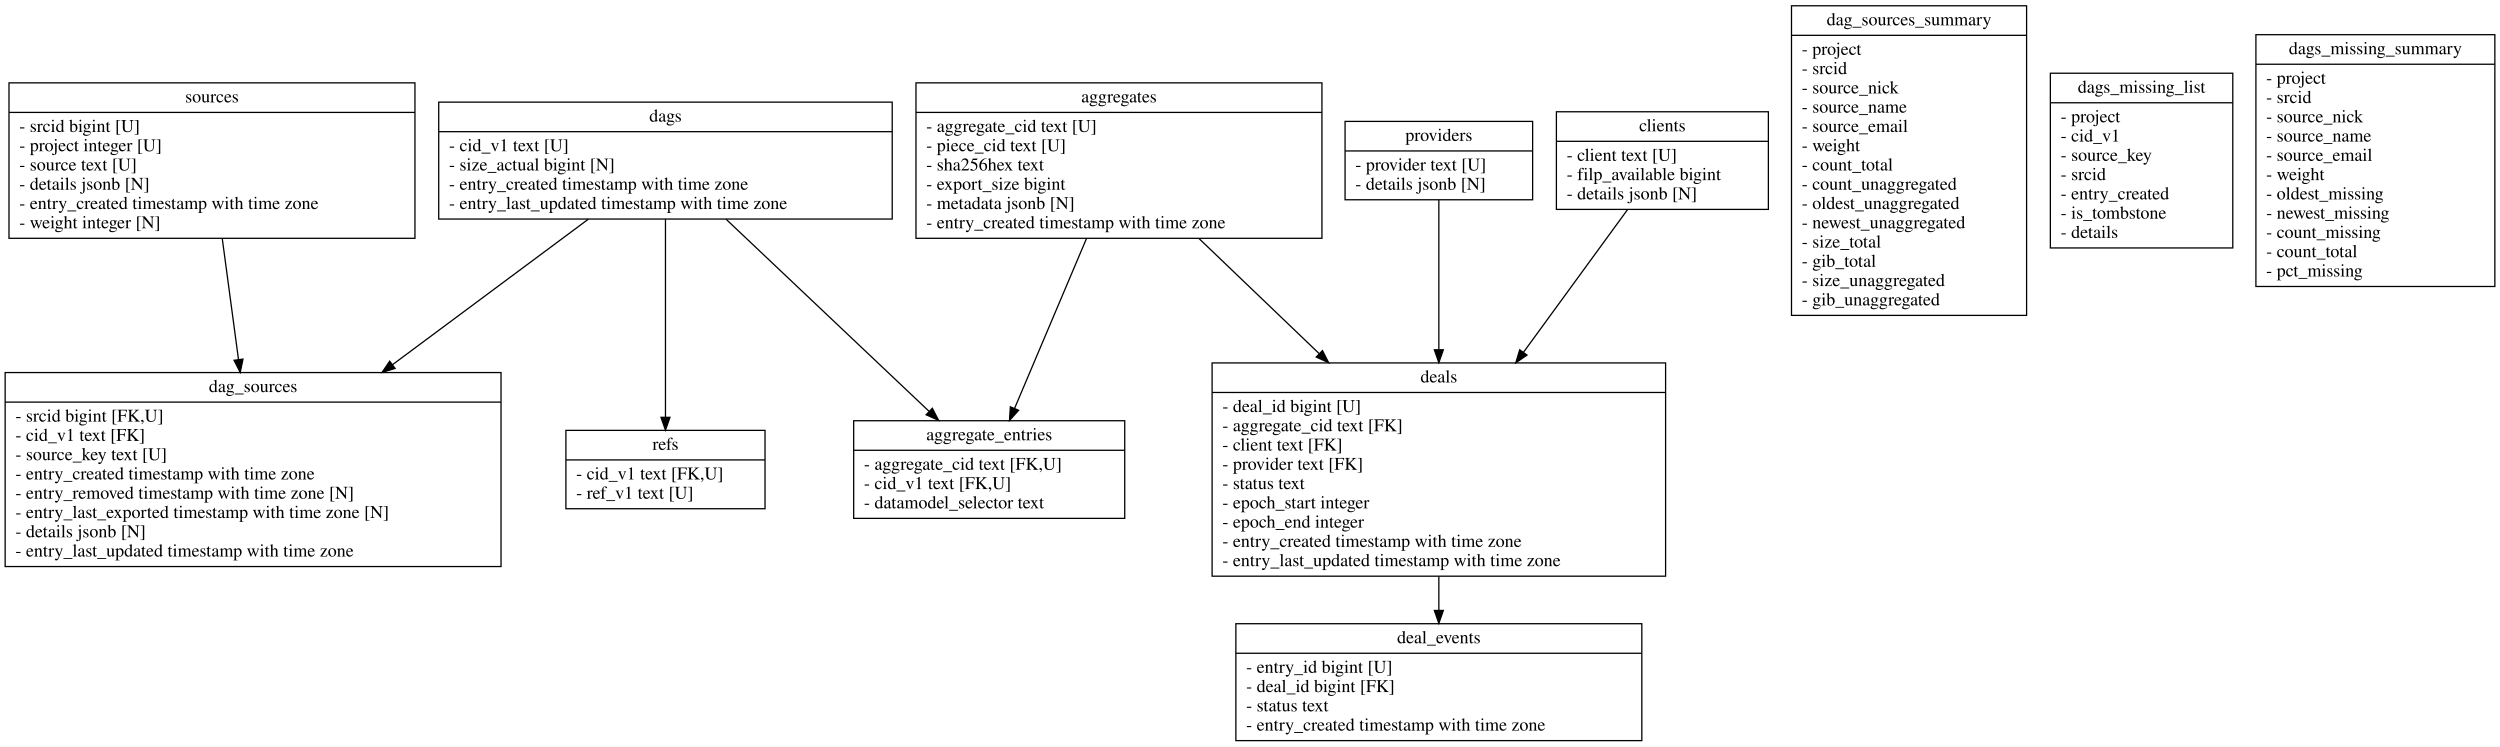
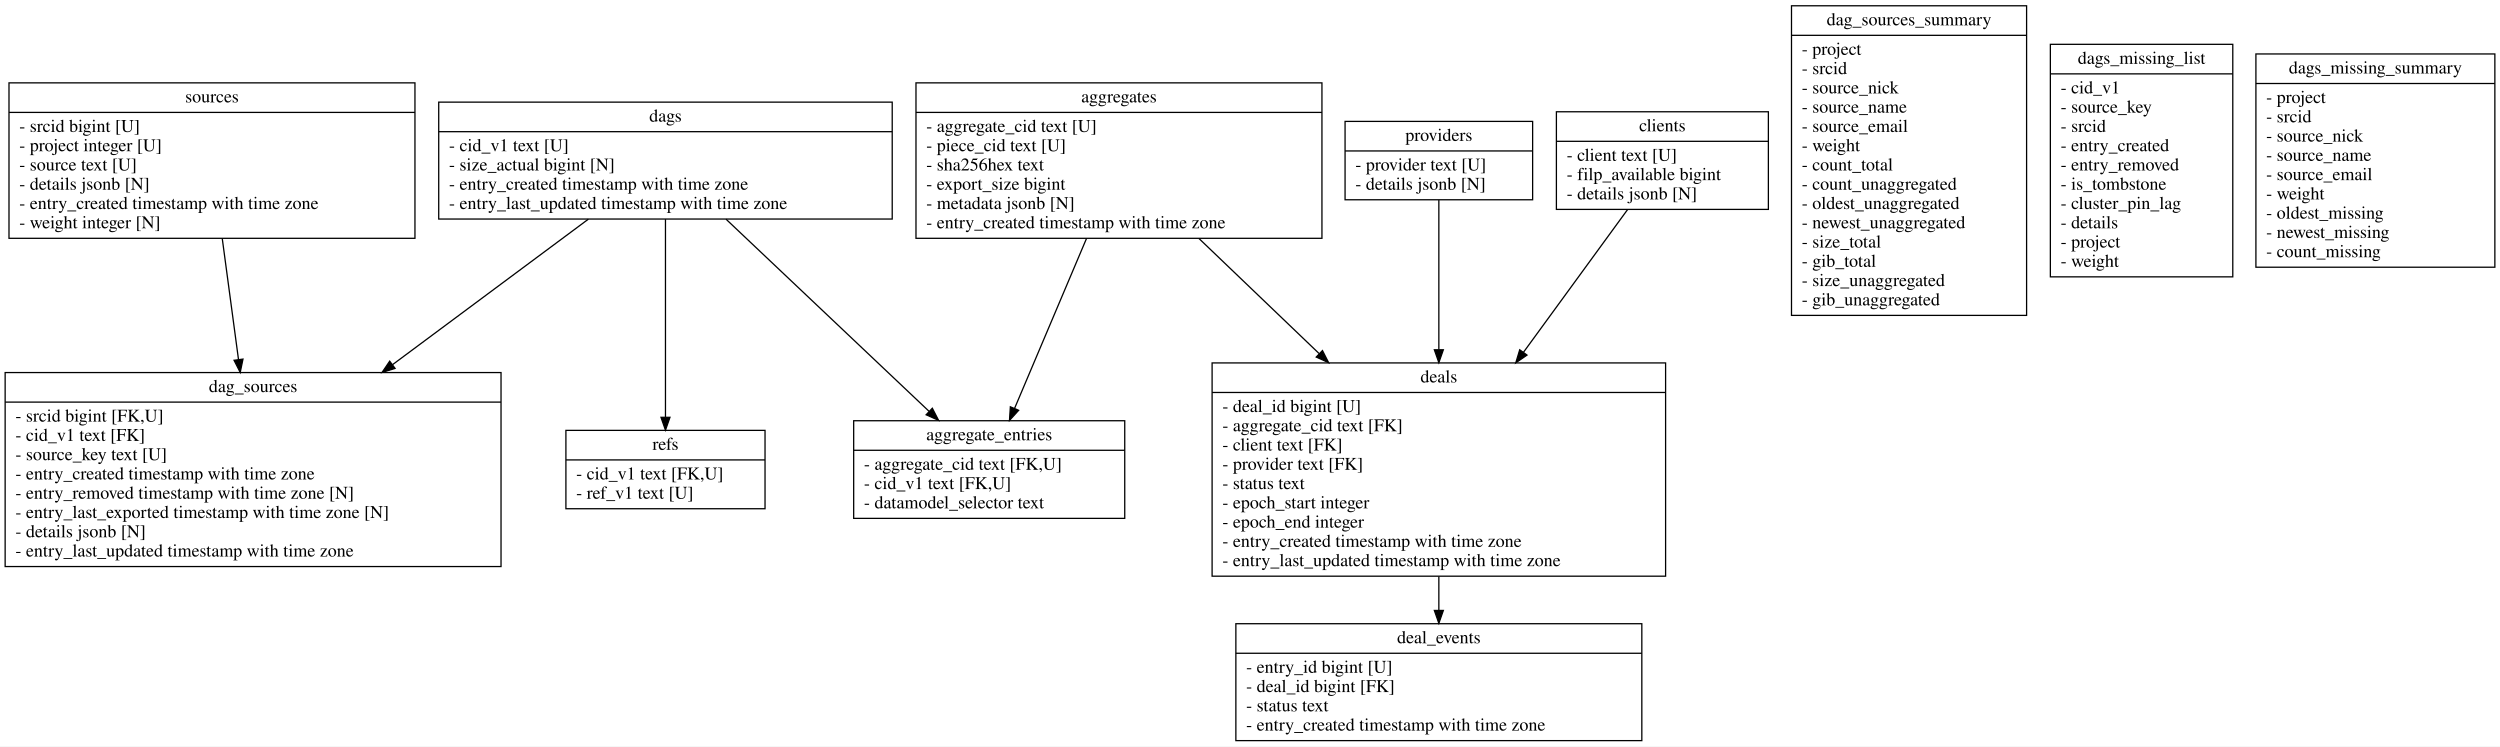
<svg xmlns="http://www.w3.org/2000/svg" width="1946pt" height="581pt" viewBox="0.00 0.00 1946.00 581.00">
  <g id="graph0" class="graph" transform="scale(1 1) rotate(0) translate(4 577)">
    <polygon fill="white" stroke="transparent" points="-4,4 -4,-577 1942,-577 1942,4 -4,4" />
    <g id="node1" class="node">
      <polygon fill="white" stroke="black" points="709,-391.5 709,-512.5 1025,-512.5 1025,-391.5 709,-391.5" />
      <text text-anchor="middle" x="867" y="-497.3" font-family="Times,serif" font-size="14.00">aggregates</text>
      <polyline fill="none" stroke="black" points="709,-489.5 1025,-489.5 " />
      <text text-anchor="start" x="717" y="-474.3" font-family="Times,serif" font-size="14.00">- aggregate_cid text [U]</text>
      <text text-anchor="start" x="717" y="-459.3" font-family="Times,serif" font-size="14.00">- piece_cid text [U]</text>
      <text text-anchor="start" x="717" y="-444.3" font-family="Times,serif" font-size="14.00">- sha256hex text</text>
      <text text-anchor="start" x="717" y="-429.3" font-family="Times,serif" font-size="14.00">- export_size bigint</text>
      <text text-anchor="start" x="717" y="-414.3" font-family="Times,serif" font-size="14.00">- metadata jsonb [N]</text>
      <text text-anchor="start" x="717" y="-399.3" font-family="Times,serif" font-size="14.00">- entry_created timestamp with time zone</text>
    </g>
    <g id="node7" class="node">
      <polygon fill="white" stroke="black" points="660.5,-173.5 660.5,-249.5 871.5,-249.5 871.5,-173.5 660.5,-173.5" />
      <text text-anchor="middle" x="766" y="-234.3" font-family="Times,serif" font-size="14.00">aggregate_entries</text>
      <polyline fill="none" stroke="black" points="660.5,-226.5 871.5,-226.5 " />
      <text text-anchor="start" x="668.5" y="-211.3" font-family="Times,serif" font-size="14.00">- aggregate_cid text [FK,U]</text>
      <text text-anchor="start" x="668.5" y="-196.3" font-family="Times,serif" font-size="14.00">- cid_v1 text [FK,U]</text>
      <text text-anchor="start" x="668.5" y="-181.3" font-family="Times,serif" font-size="14.00">- datamodel_selector text</text>
    </g>
    <g id="edge1" class="edge">
      <path fill="none" stroke="black" d="M841.77,-391.43C824.43,-350.48 801.73,-296.86 785.71,-259.04" />
      <polygon fill="black" stroke="black" points="788.91,-257.62 781.79,-249.78 782.46,-260.35 788.91,-257.62" />
    </g>
    <g id="node9" class="node">
      <polygon fill="white" stroke="black" points="939.5,-128.5 939.5,-294.5 1292.5,-294.5 1292.5,-128.5 939.5,-128.5" />
      <text text-anchor="middle" x="1116" y="-279.3" font-family="Times,serif" font-size="14.00">deals</text>
      <polyline fill="none" stroke="black" points="939.5,-271.5 1292.5,-271.5 " />
      <text text-anchor="start" x="947.5" y="-256.3" font-family="Times,serif" font-size="14.00">- deal_id bigint [U]</text>
      <text text-anchor="start" x="947.5" y="-241.3" font-family="Times,serif" font-size="14.00">- aggregate_cid text [FK]</text>
      <text text-anchor="start" x="947.5" y="-226.3" font-family="Times,serif" font-size="14.00">- client text [FK]</text>
      <text text-anchor="start" x="947.5" y="-211.3" font-family="Times,serif" font-size="14.00">- provider text [FK]</text>
      <text text-anchor="start" x="947.5" y="-196.3" font-family="Times,serif" font-size="14.00">- status text</text>
      <text text-anchor="start" x="947.5" y="-181.3" font-family="Times,serif" font-size="14.00">- epoch_start integer</text>
      <text text-anchor="start" x="947.5" y="-166.3" font-family="Times,serif" font-size="14.00">- epoch_end integer</text>
      <text text-anchor="start" x="947.5" y="-151.3" font-family="Times,serif" font-size="14.00">- entry_created timestamp with time zone</text>
      <text text-anchor="start" x="947.5" y="-136.3" font-family="Times,serif" font-size="14.00">- entry_last_updated timestamp with time zone</text>
    </g>
    <g id="edge2" class="edge">
      <path fill="none" stroke="black" d="M929.19,-391.43C957.46,-364.35 991.51,-331.74 1022.75,-301.82" />
      <polygon fill="black" stroke="black" points="1025.4,-304.12 1030.2,-294.68 1020.56,-299.07 1025.4,-304.12" />
    </g>
    <g id="node2" class="node">
      <polygon fill="white" stroke="black" points="1207.5,-414 1207.5,-490 1372.5,-490 1372.5,-414 1207.5,-414" />
      <text text-anchor="middle" x="1290" y="-474.8" font-family="Times,serif" font-size="14.00">clients</text>
      <polyline fill="none" stroke="black" points="1207.5,-467 1372.5,-467 " />
      <text text-anchor="start" x="1215.5" y="-451.8" font-family="Times,serif" font-size="14.00">- client text [U]</text>
      <text text-anchor="start" x="1215.5" y="-436.8" font-family="Times,serif" font-size="14.00">- filp_available bigint</text>
      <text text-anchor="start" x="1215.5" y="-421.8" font-family="Times,serif" font-size="14.00">- details jsonb [N]</text>
    </g>
    <g id="edge3" class="edge">
      <path fill="none" stroke="black" d="M1263,-414C1241.35,-384.31 1210.02,-341.37 1181.85,-302.76" />
      <polygon fill="black" stroke="black" points="1184.61,-300.6 1175.89,-294.59 1178.95,-304.73 1184.61,-300.6" />
    </g>
    <g id="node3" class="node">
      <polygon fill="white" stroke="black" points="337.5,-406.5 337.5,-497.5 690.5,-497.5 690.5,-406.5 337.5,-406.5" />
      <text text-anchor="middle" x="514" y="-482.3" font-family="Times,serif" font-size="14.00">dags</text>
      <polyline fill="none" stroke="black" points="337.5,-474.5 690.5,-474.5 " />
      <text text-anchor="start" x="345.5" y="-459.3" font-family="Times,serif" font-size="14.00">- cid_v1 text [U]</text>
      <text text-anchor="start" x="345.5" y="-444.3" font-family="Times,serif" font-size="14.00">- size_actual bigint [N]</text>
      <text text-anchor="start" x="345.5" y="-429.3" font-family="Times,serif" font-size="14.00">- entry_created timestamp with time zone</text>
      <text text-anchor="start" x="345.5" y="-414.3" font-family="Times,serif" font-size="14.00">- entry_last_updated timestamp with time zone</text>
    </g>
    <g id="node6" class="node">
      <polygon fill="white" stroke="black" points="436.5,-181 436.5,-242 591.5,-242 591.5,-181 436.5,-181" />
      <text text-anchor="middle" x="514" y="-226.8" font-family="Times,serif" font-size="14.00">refs</text>
      <polyline fill="none" stroke="black" points="436.5,-219 591.5,-219 " />
      <text text-anchor="start" x="444.5" y="-203.8" font-family="Times,serif" font-size="14.00">- cid_v1 text [FK,U]</text>
      <text text-anchor="start" x="444.5" y="-188.8" font-family="Times,serif" font-size="14.00">- ref_v1 text [U]</text>
    </g>
    <g id="edge6" class="edge">
      <path fill="none" stroke="black" d="M514,-406.42C514,-362.17 514,-294.97 514,-252.43" />
      <polygon fill="black" stroke="black" points="517.5,-252.17 514,-242.17 510.5,-252.17 517.5,-252.17" />
    </g>
    <g id="edge4" class="edge">
      <path fill="none" stroke="black" d="M561.1,-406.42C606.31,-363.64 674.19,-299.39 719.27,-256.73" />
      <polygon fill="black" stroke="black" points="721.72,-259.23 726.58,-249.81 716.91,-254.14 721.72,-259.23" />
    </g>
    <g id="node8" class="node">
      <polygon fill="white" stroke="black" points="0,-136 0,-287 386,-287 386,-136 0,-136" />
      <text text-anchor="middle" x="193" y="-271.8" font-family="Times,serif" font-size="14.00">dag_sources</text>
      <polyline fill="none" stroke="black" points="0,-264 386,-264 " />
      <text text-anchor="start" x="8" y="-248.8" font-family="Times,serif" font-size="14.00">- srcid bigint [FK,U]</text>
      <text text-anchor="start" x="8" y="-233.8" font-family="Times,serif" font-size="14.00">- cid_v1 text [FK]</text>
      <text text-anchor="start" x="8" y="-218.8" font-family="Times,serif" font-size="14.00">- source_key text [U]</text>
      <text text-anchor="start" x="8" y="-203.8" font-family="Times,serif" font-size="14.00">- entry_created timestamp with time zone</text>
      <text text-anchor="start" x="8" y="-188.8" font-family="Times,serif" font-size="14.00">- entry_removed timestamp with time zone [N]</text>
      <text text-anchor="start" x="8" y="-173.8" font-family="Times,serif" font-size="14.00">- entry_last_exported timestamp with time zone [N]</text>
      <text text-anchor="start" x="8" y="-158.8" font-family="Times,serif" font-size="14.00">- details jsonb [N]</text>
      <text text-anchor="start" x="8" y="-143.8" font-family="Times,serif" font-size="14.00">- entry_last_updated timestamp with time zone</text>
    </g>
    <g id="edge5" class="edge">
      <path fill="none" stroke="black" d="M454,-406.42C411.2,-374.62 352.43,-330.96 301.5,-293.12" />
      <polygon fill="black" stroke="black" points="303.52,-290.25 293.4,-287.1 299.34,-295.87 303.52,-290.25" />
    </g>
    <g id="node4" class="node">
      <polygon fill="white" stroke="black" points="1043,-421.5 1043,-482.5 1189,-482.5 1189,-421.5 1043,-421.5" />
      <text text-anchor="middle" x="1116" y="-467.3" font-family="Times,serif" font-size="14.00">providers</text>
      <polyline fill="none" stroke="black" points="1043,-459.5 1189,-459.5 " />
      <text text-anchor="start" x="1051" y="-444.3" font-family="Times,serif" font-size="14.00">- provider text [U]</text>
      <text text-anchor="start" x="1051" y="-429.3" font-family="Times,serif" font-size="14.00">- details jsonb [N]</text>
    </g>
    <g id="edge8" class="edge">
      <path fill="none" stroke="black" d="M1116,-421.28C1116,-392.15 1116,-346.23 1116,-304.86" />
      <polygon fill="black" stroke="black" points="1119.5,-304.73 1116,-294.73 1112.5,-304.73 1119.5,-304.73" />
    </g>
    <g id="node5" class="node">
      <polygon fill="white" stroke="black" points="3,-391.5 3,-512.5 319,-512.5 319,-391.5 3,-391.5" />
      <text text-anchor="middle" x="161" y="-497.3" font-family="Times,serif" font-size="14.00">sources</text>
      <polyline fill="none" stroke="black" points="3,-489.5 319,-489.5 " />
      <text text-anchor="start" x="11" y="-474.3" font-family="Times,serif" font-size="14.00">- srcid bigint [U]</text>
      <text text-anchor="start" x="11" y="-459.3" font-family="Times,serif" font-size="14.00">- project integer [U]</text>
      <text text-anchor="start" x="11" y="-444.3" font-family="Times,serif" font-size="14.00">- source text [U]</text>
      <text text-anchor="start" x="11" y="-429.3" font-family="Times,serif" font-size="14.00">- details jsonb [N]</text>
      <text text-anchor="start" x="11" y="-414.3" font-family="Times,serif" font-size="14.00">- entry_created timestamp with time zone</text>
      <text text-anchor="start" x="11" y="-399.3" font-family="Times,serif" font-size="14.00">- weight integer [N]</text>
    </g>
    <g id="edge9" class="edge">
      <path fill="none" stroke="black" d="M168.99,-391.43C172.82,-362.92 177.47,-328.28 181.65,-297.1" />
      <polygon fill="black" stroke="black" points="185.13,-297.48 182.99,-287.11 178.19,-296.55 185.13,-297.48" />
    </g>
    <g id="node10" class="node">
      <polygon fill="white" stroke="black" points="958,-0.5 958,-91.5 1274,-91.5 1274,-0.5 958,-0.5" />
      <text text-anchor="middle" x="1116" y="-76.3" font-family="Times,serif" font-size="14.00">deal_events</text>
      <polyline fill="none" stroke="black" points="958,-68.5 1274,-68.5 " />
      <text text-anchor="start" x="966" y="-53.3" font-family="Times,serif" font-size="14.00">- entry_id bigint [U]</text>
      <text text-anchor="start" x="966" y="-38.3" font-family="Times,serif" font-size="14.00">- deal_id bigint [FK]</text>
      <text text-anchor="start" x="966" y="-23.3" font-family="Times,serif" font-size="14.00">- status text</text>
      <text text-anchor="start" x="966" y="-8.3" font-family="Times,serif" font-size="14.00">- entry_created timestamp with time zone</text>
    </g>
    <g id="edge7" class="edge">
      <path fill="none" stroke="black" d="M1116,-128.27C1116,-119.34 1116,-110.41 1116,-101.92" />
      <polygon fill="black" stroke="black" points="1119.5,-101.81 1116,-91.81 1112.5,-101.81 1119.5,-101.81" />
    </g>
    <g id="node11" class="node">
      <polygon fill="white" stroke="black" points="1390.5,-331.5 1390.5,-572.5 1573.5,-572.5 1573.5,-331.5 1390.5,-331.5" />
      <text text-anchor="middle" x="1482" y="-557.3" font-family="Times,serif" font-size="14.00">dag_sources_summary</text>
      <polyline fill="none" stroke="black" points="1390.5,-549.5 1573.5,-549.5 " />
      <text text-anchor="start" x="1398.5" y="-534.3" font-family="Times,serif" font-size="14.00">- project</text>
      <text text-anchor="start" x="1398.5" y="-519.3" font-family="Times,serif" font-size="14.00">- srcid</text>
      <text text-anchor="start" x="1398.5" y="-504.3" font-family="Times,serif" font-size="14.00">- source_nick</text>
      <text text-anchor="start" x="1398.5" y="-489.3" font-family="Times,serif" font-size="14.00">- source_name</text>
      <text text-anchor="start" x="1398.5" y="-474.3" font-family="Times,serif" font-size="14.00">- source_email</text>
      <text text-anchor="start" x="1398.5" y="-459.3" font-family="Times,serif" font-size="14.00">- weight</text>
      <text text-anchor="start" x="1398.5" y="-444.3" font-family="Times,serif" font-size="14.00">- count_total</text>
      <text text-anchor="start" x="1398.5" y="-429.3" font-family="Times,serif" font-size="14.00">- count_unaggregated</text>
      <text text-anchor="start" x="1398.5" y="-414.3" font-family="Times,serif" font-size="14.00">- oldest_unaggregated</text>
      <text text-anchor="start" x="1398.5" y="-399.3" font-family="Times,serif" font-size="14.00">- newest_unaggregated</text>
      <text text-anchor="start" x="1398.5" y="-384.3" font-family="Times,serif" font-size="14.00">- size_total</text>
      <text text-anchor="start" x="1398.5" y="-369.3" font-family="Times,serif" font-size="14.00">- gib_total</text>
      <text text-anchor="start" x="1398.5" y="-354.3" font-family="Times,serif" font-size="14.00">- size_unaggregated</text>
      <text text-anchor="start" x="1398.5" y="-339.3" font-family="Times,serif" font-size="14.00">- gib_unaggregated</text>
    </g>
    <g id="node12" class="node">
-       <polygon fill="white" stroke="black" points="1592,-384 1592,-520 1734,-520 1734,-384 1592,-384" />
-       <text text-anchor="middle" x="1663" y="-504.8" font-family="Times,serif" font-size="14.00">dags_missing_list</text>
-       <polyline fill="none" stroke="black" points="1592,-497 1734,-497 " />
-       <text text-anchor="start" x="1600" y="-481.8" font-family="Times,serif" font-size="14.00">- project</text>
-       <text text-anchor="start" x="1600" y="-466.8" font-family="Times,serif" font-size="14.00">- cid_v1</text>
-       <text text-anchor="start" x="1600" y="-451.8" font-family="Times,serif" font-size="14.00">- source_key</text>
-       <text text-anchor="start" x="1600" y="-436.8" font-family="Times,serif" font-size="14.00">- srcid</text>
-       <text text-anchor="start" x="1600" y="-421.8" font-family="Times,serif" font-size="14.00">- entry_created</text>
-       <text text-anchor="start" x="1600" y="-406.8" font-family="Times,serif" font-size="14.00">- is_tombstone</text>
-       <text text-anchor="start" x="1600" y="-391.8" font-family="Times,serif" font-size="14.00">- details</text>
+       <polygon fill="white" stroke="black" points="1592,-361.5 1592,-542.5 1734,-542.5 1734,-361.5 1592,-361.5" />
+       <text text-anchor="middle" x="1663" y="-527.3" font-family="Times,serif" font-size="14.00">dags_missing_list</text>
+       <polyline fill="none" stroke="black" points="1592,-519.5 1734,-519.5 " />
+       <text text-anchor="start" x="1600" y="-504.3" font-family="Times,serif" font-size="14.00">- cid_v1</text>
+       <text text-anchor="start" x="1600" y="-489.3" font-family="Times,serif" font-size="14.00">- source_key</text>
+       <text text-anchor="start" x="1600" y="-474.3" font-family="Times,serif" font-size="14.00">- srcid</text>
+       <text text-anchor="start" x="1600" y="-459.3" font-family="Times,serif" font-size="14.00">- entry_created</text>
+       <text text-anchor="start" x="1600" y="-444.3" font-family="Times,serif" font-size="14.00">- entry_removed</text>
+       <text text-anchor="start" x="1600" y="-429.3" font-family="Times,serif" font-size="14.00">- is_tombstone</text>
+       <text text-anchor="start" x="1600" y="-414.3" font-family="Times,serif" font-size="14.00">- cluster_pin_lag</text>
+       <text text-anchor="start" x="1600" y="-399.3" font-family="Times,serif" font-size="14.00">- details</text>
+       <text text-anchor="start" x="1600" y="-384.3" font-family="Times,serif" font-size="14.00">- project</text>
+       <text text-anchor="start" x="1600" y="-369.3" font-family="Times,serif" font-size="14.00">- weight</text>
    </g>
    <g id="node13" class="node">
-       <polygon fill="white" stroke="black" points="1752,-354 1752,-550 1938,-550 1938,-354 1752,-354" />
-       <text text-anchor="middle" x="1845" y="-534.8" font-family="Times,serif" font-size="14.00">dags_missing_summary</text>
-       <polyline fill="none" stroke="black" points="1752,-527 1938,-527 " />
-       <text text-anchor="start" x="1760" y="-511.8" font-family="Times,serif" font-size="14.00">- project</text>
-       <text text-anchor="start" x="1760" y="-496.8" font-family="Times,serif" font-size="14.00">- srcid</text>
-       <text text-anchor="start" x="1760" y="-481.8" font-family="Times,serif" font-size="14.00">- source_nick</text>
-       <text text-anchor="start" x="1760" y="-466.8" font-family="Times,serif" font-size="14.00">- source_name</text>
-       <text text-anchor="start" x="1760" y="-451.8" font-family="Times,serif" font-size="14.00">- source_email</text>
-       <text text-anchor="start" x="1760" y="-436.8" font-family="Times,serif" font-size="14.00">- weight</text>
-       <text text-anchor="start" x="1760" y="-421.8" font-family="Times,serif" font-size="14.00">- oldest_missing</text>
-       <text text-anchor="start" x="1760" y="-406.8" font-family="Times,serif" font-size="14.00">- newest_missing</text>
-       <text text-anchor="start" x="1760" y="-391.8" font-family="Times,serif" font-size="14.00">- count_missing</text>
-       <text text-anchor="start" x="1760" y="-376.8" font-family="Times,serif" font-size="14.00">- count_total</text>
-       <text text-anchor="start" x="1760" y="-361.8" font-family="Times,serif" font-size="14.00">- pct_missing</text>
+       <polygon fill="white" stroke="black" points="1752,-369 1752,-535 1938,-535 1938,-369 1752,-369" />
+       <text text-anchor="middle" x="1845" y="-519.8" font-family="Times,serif" font-size="14.00">dags_missing_summary</text>
+       <polyline fill="none" stroke="black" points="1752,-512 1938,-512 " />
+       <text text-anchor="start" x="1760" y="-496.8" font-family="Times,serif" font-size="14.00">- project</text>
+       <text text-anchor="start" x="1760" y="-481.8" font-family="Times,serif" font-size="14.00">- srcid</text>
+       <text text-anchor="start" x="1760" y="-466.8" font-family="Times,serif" font-size="14.00">- source_nick</text>
+       <text text-anchor="start" x="1760" y="-451.8" font-family="Times,serif" font-size="14.00">- source_name</text>
+       <text text-anchor="start" x="1760" y="-436.8" font-family="Times,serif" font-size="14.00">- source_email</text>
+       <text text-anchor="start" x="1760" y="-421.8" font-family="Times,serif" font-size="14.00">- weight</text>
+       <text text-anchor="start" x="1760" y="-406.8" font-family="Times,serif" font-size="14.00">- oldest_missing</text>
+       <text text-anchor="start" x="1760" y="-391.8" font-family="Times,serif" font-size="14.00">- newest_missing</text>
+       <text text-anchor="start" x="1760" y="-376.8" font-family="Times,serif" font-size="14.00">- count_missing</text>
    </g>
  </g>
</svg>
